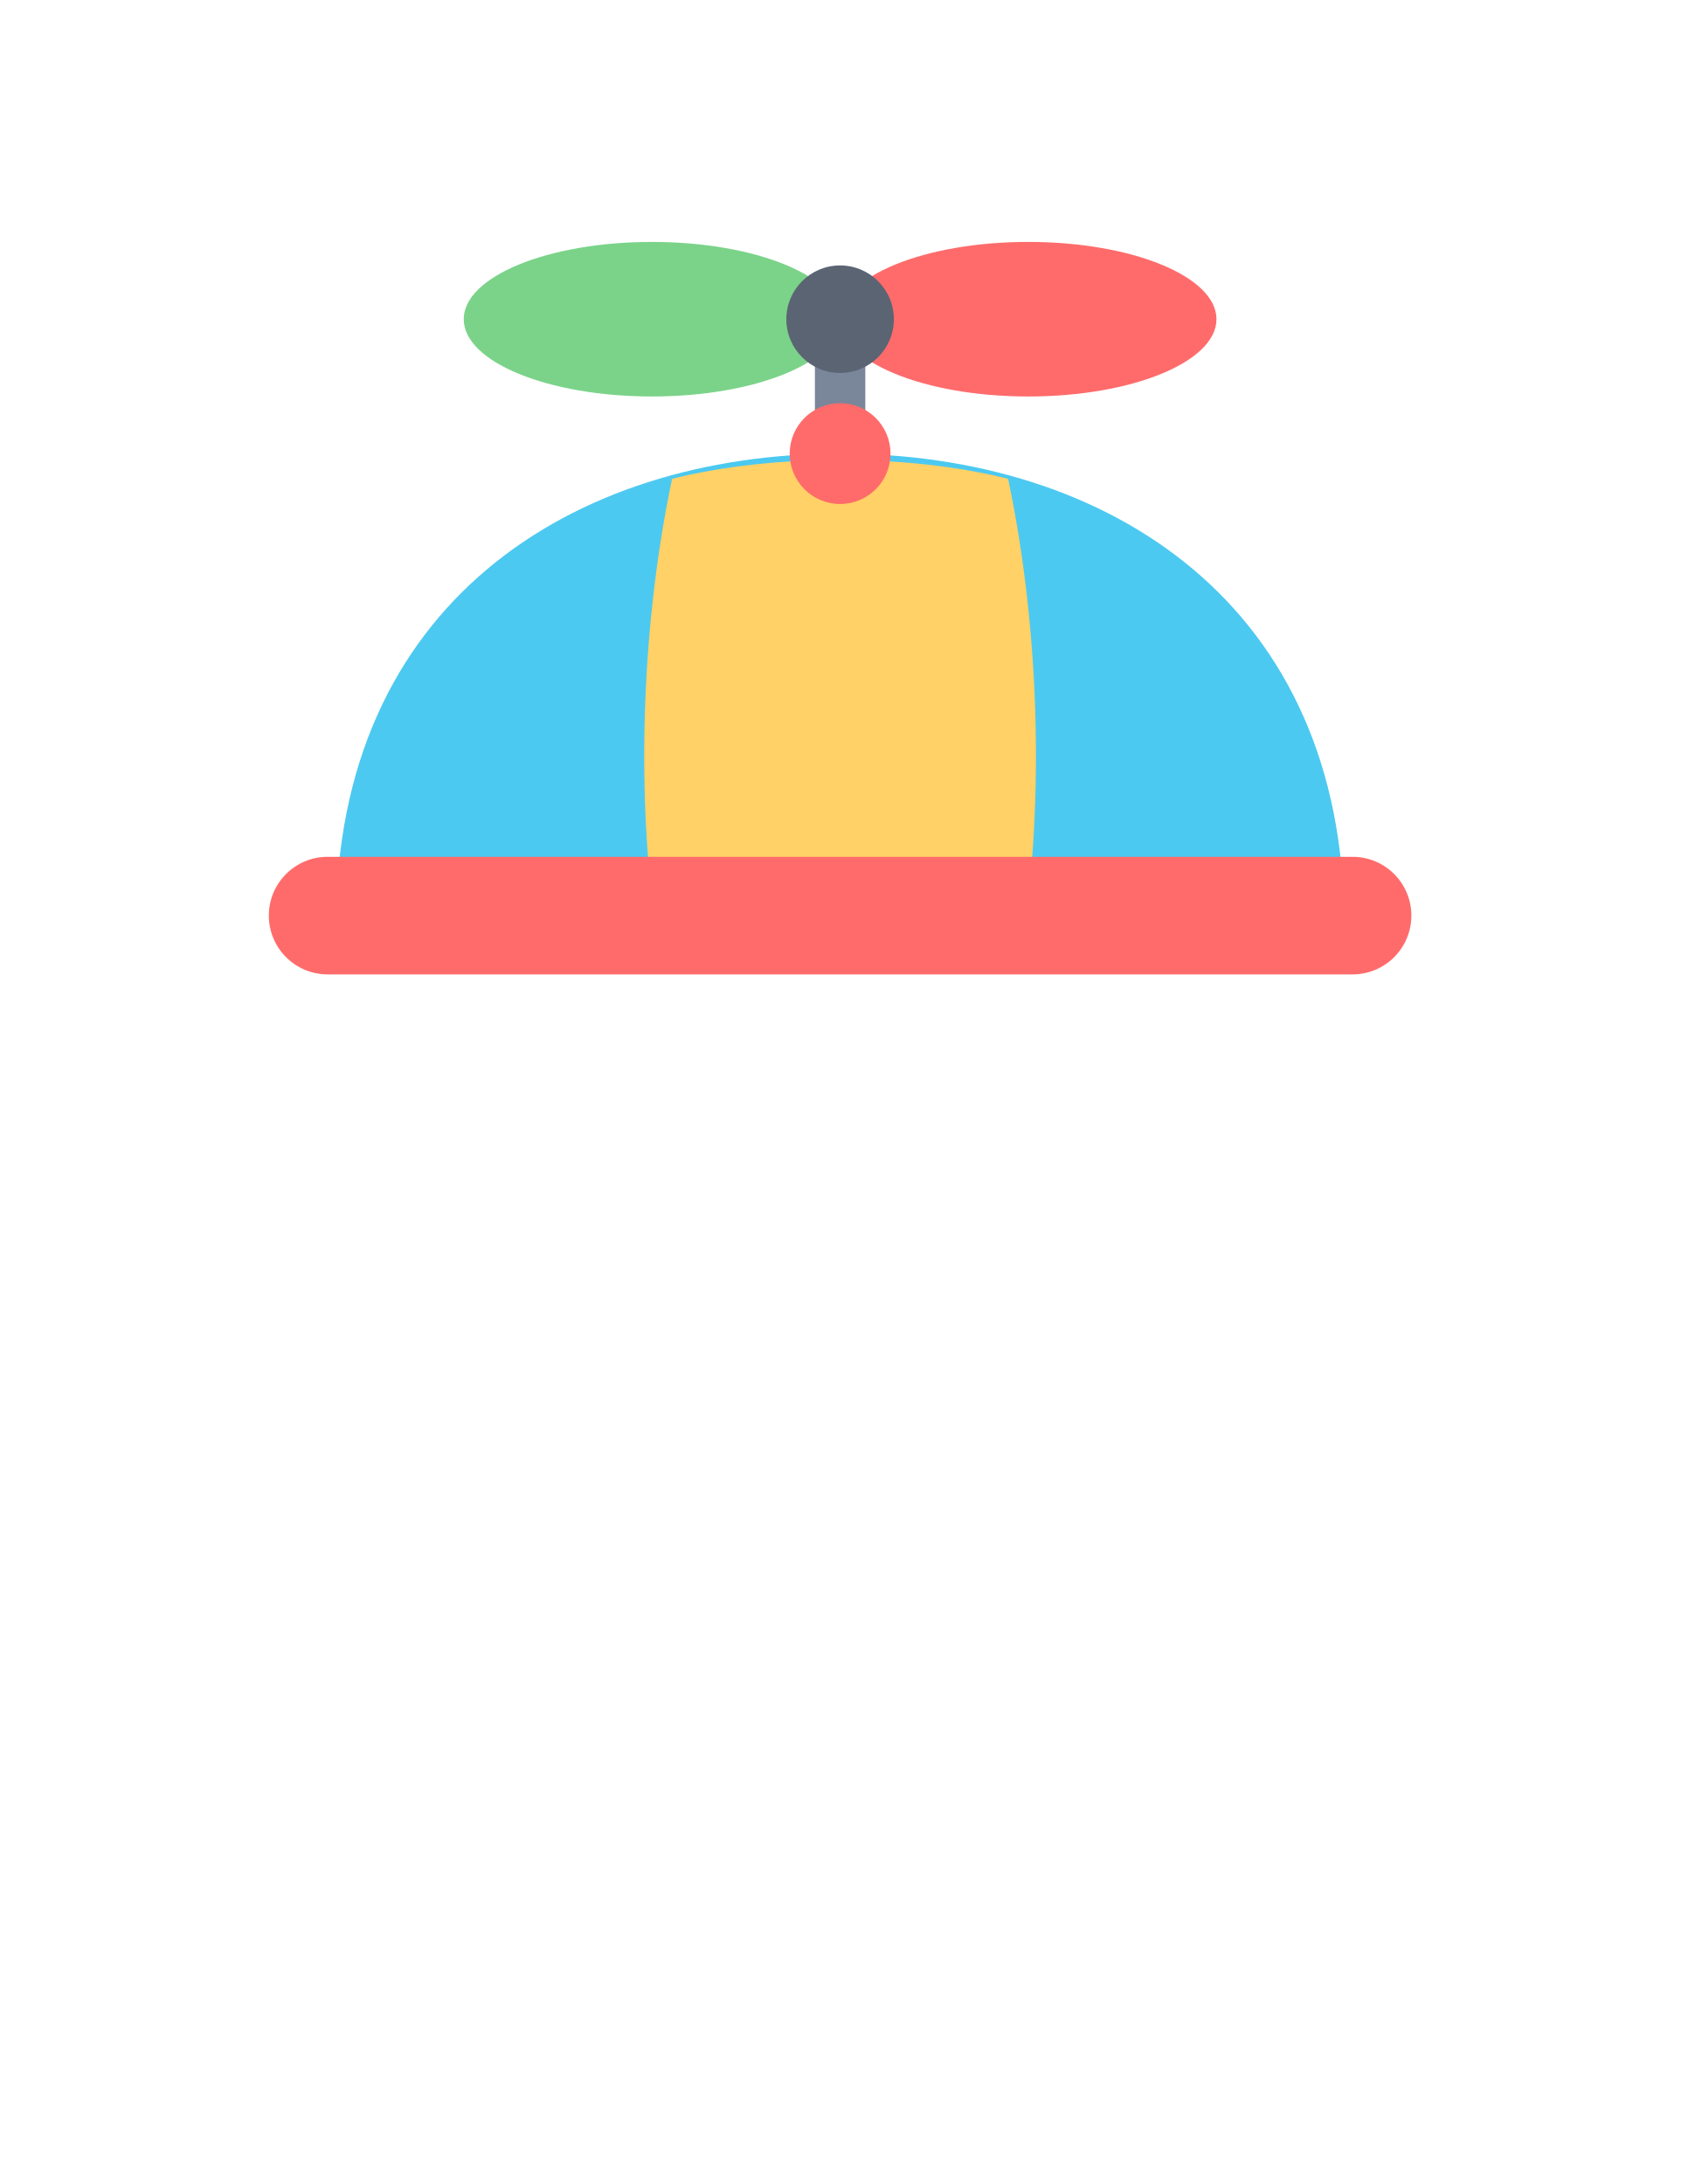
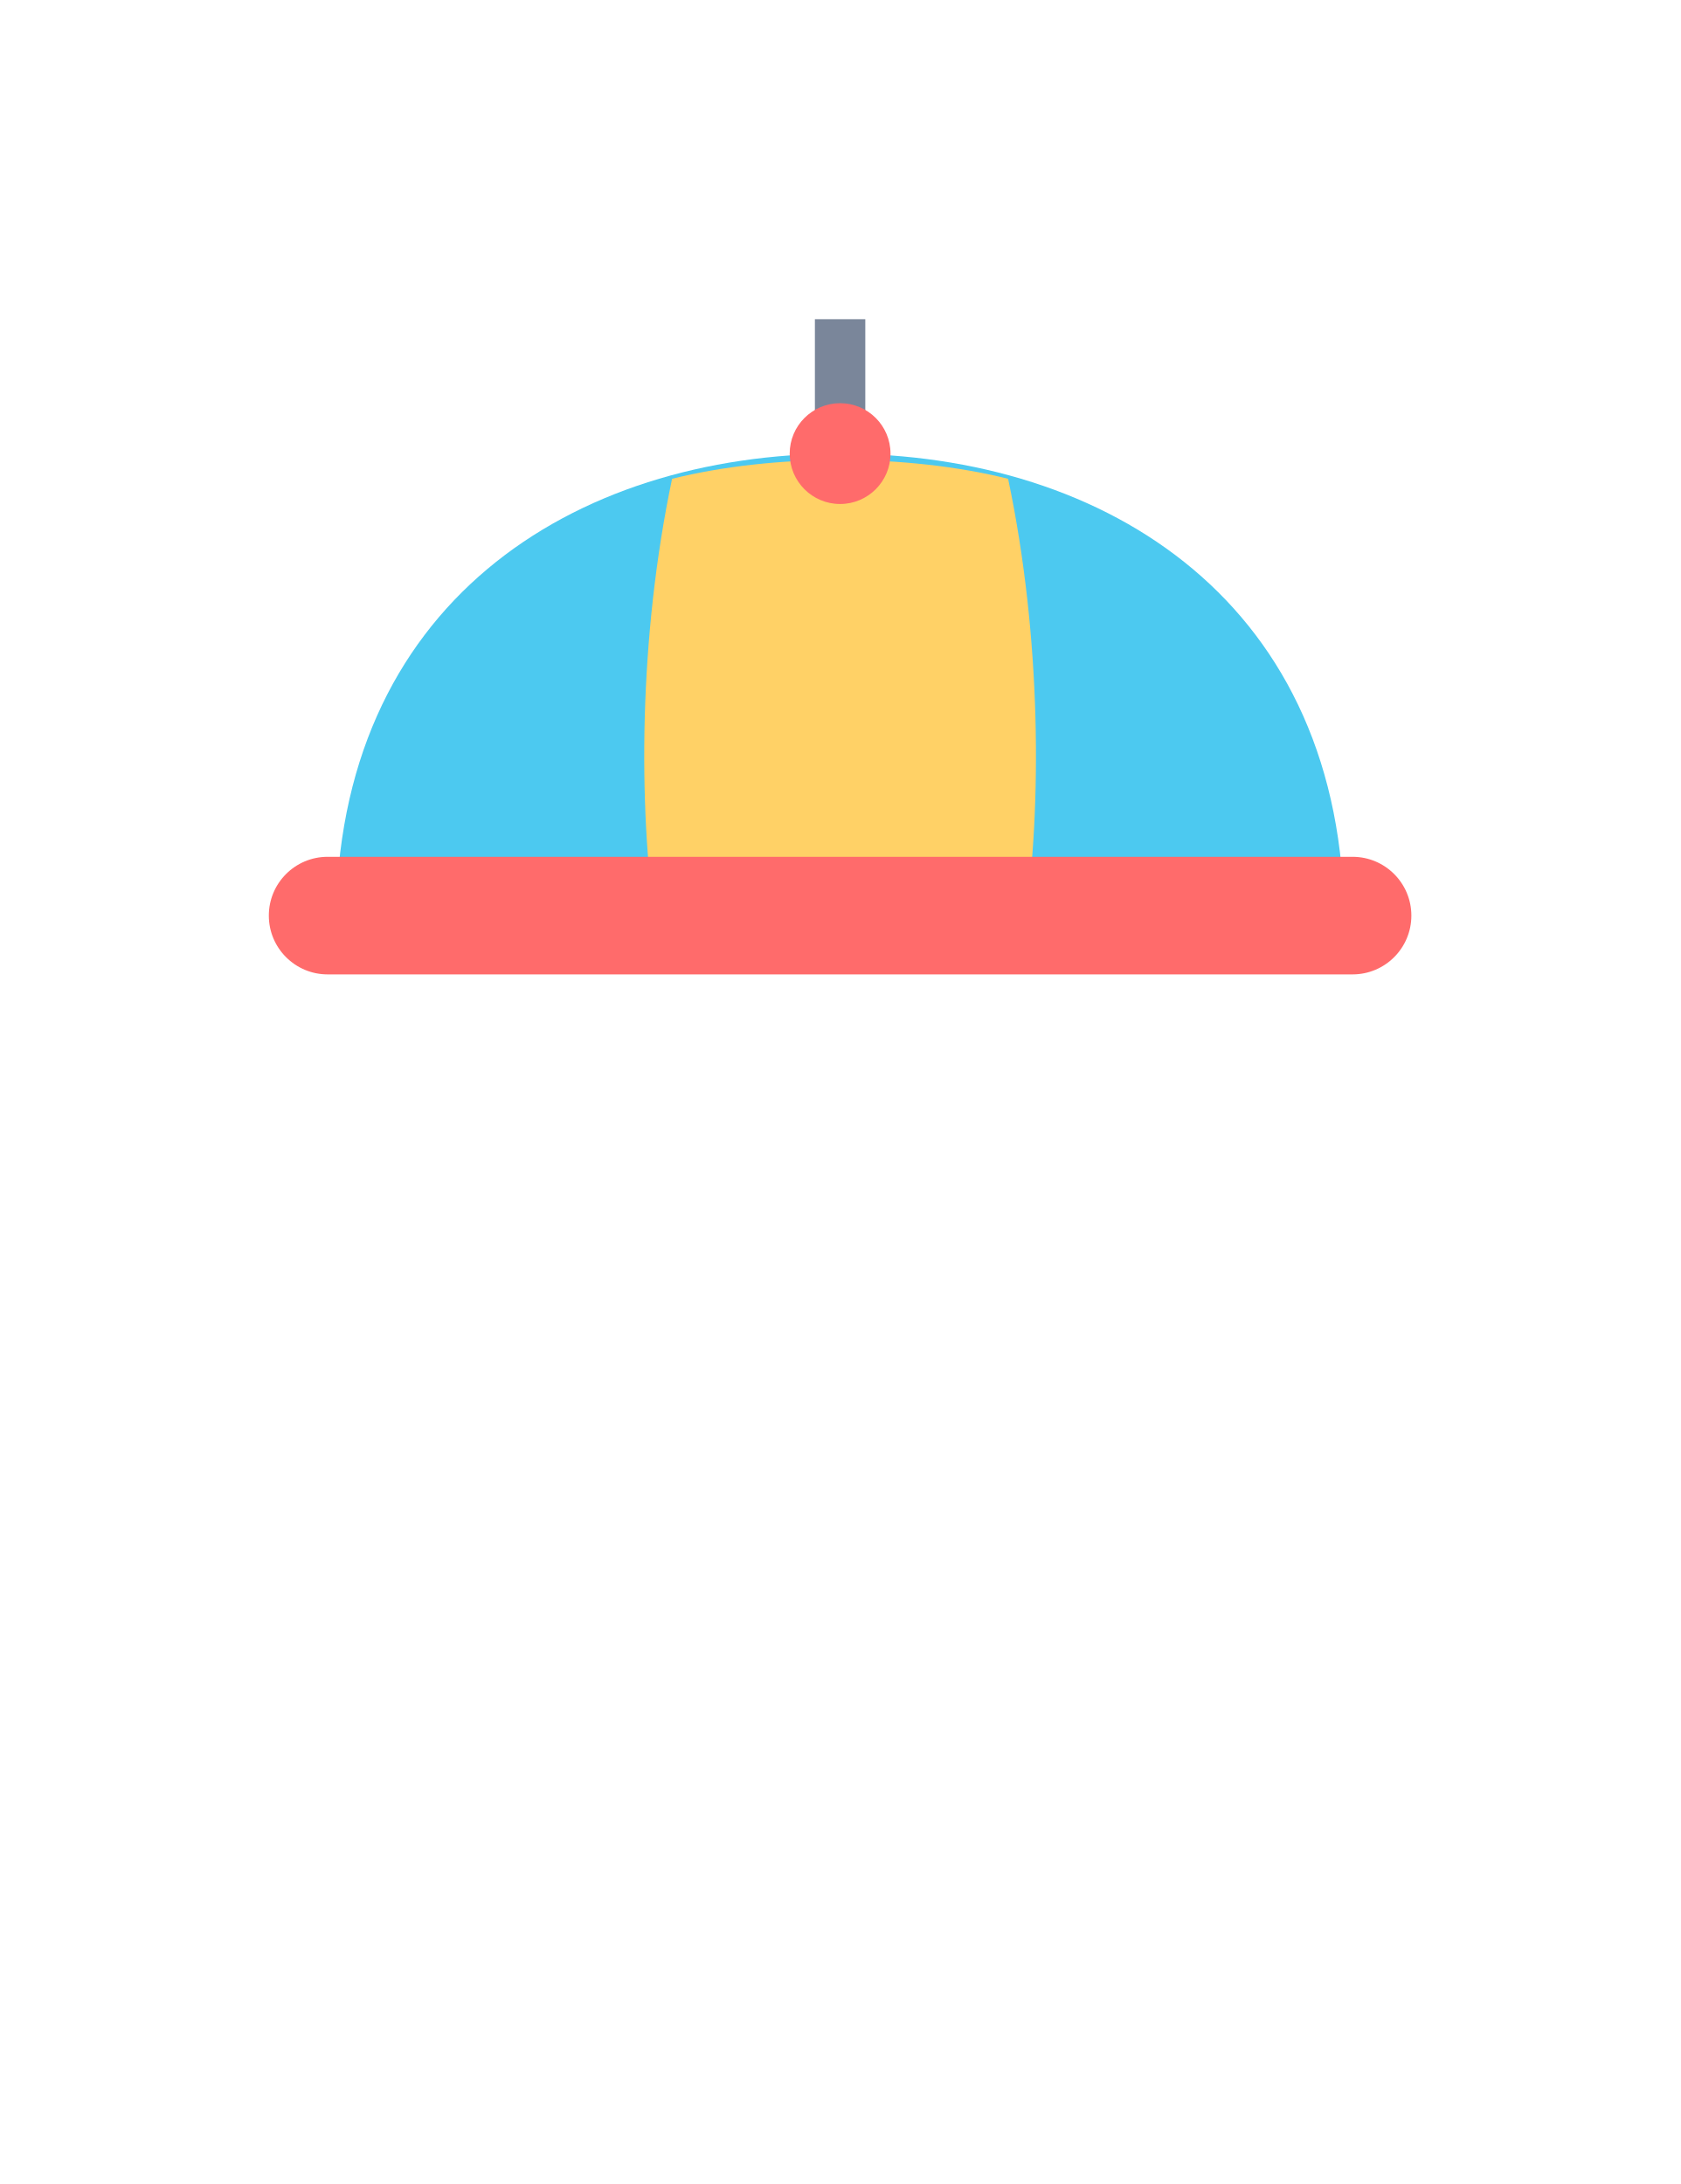
<svg xmlns="http://www.w3.org/2000/svg" viewBox="0 -30 100 130">
  <path d="M20 25 C20 6 34 -3 50 -3 C66 -3 80 6 80 25 Z" fill="#4CC9F0" />
  <path d="M40 -1.5 C38 8 38 18 39 25 L61 25 C62 18 62 8 60 -1.5 C54 -3 46 -3 40 -1.5 Z" fill="#FFD166" />
  <rect x="16" y="21" width="68" height="7" rx="3.5" fill="#FF6B6B" />
  <rect x="48.5" y="-11" width="3" height="9" fill="#7A869A" />
  <circle cx="50" cy="-3" r="3" fill="#FF6B6B" />
-   <ellipse cx="38.8" cy="-11" rx="11.2" ry="4.6" fill="#7BD389" />
-   <ellipse cx="61.2" cy="-11" rx="11.2" ry="4.6" fill="#FF6B6B" />
-   <circle cx="50" cy="-11" r="3.2" fill="#5B6472" />
</svg>
